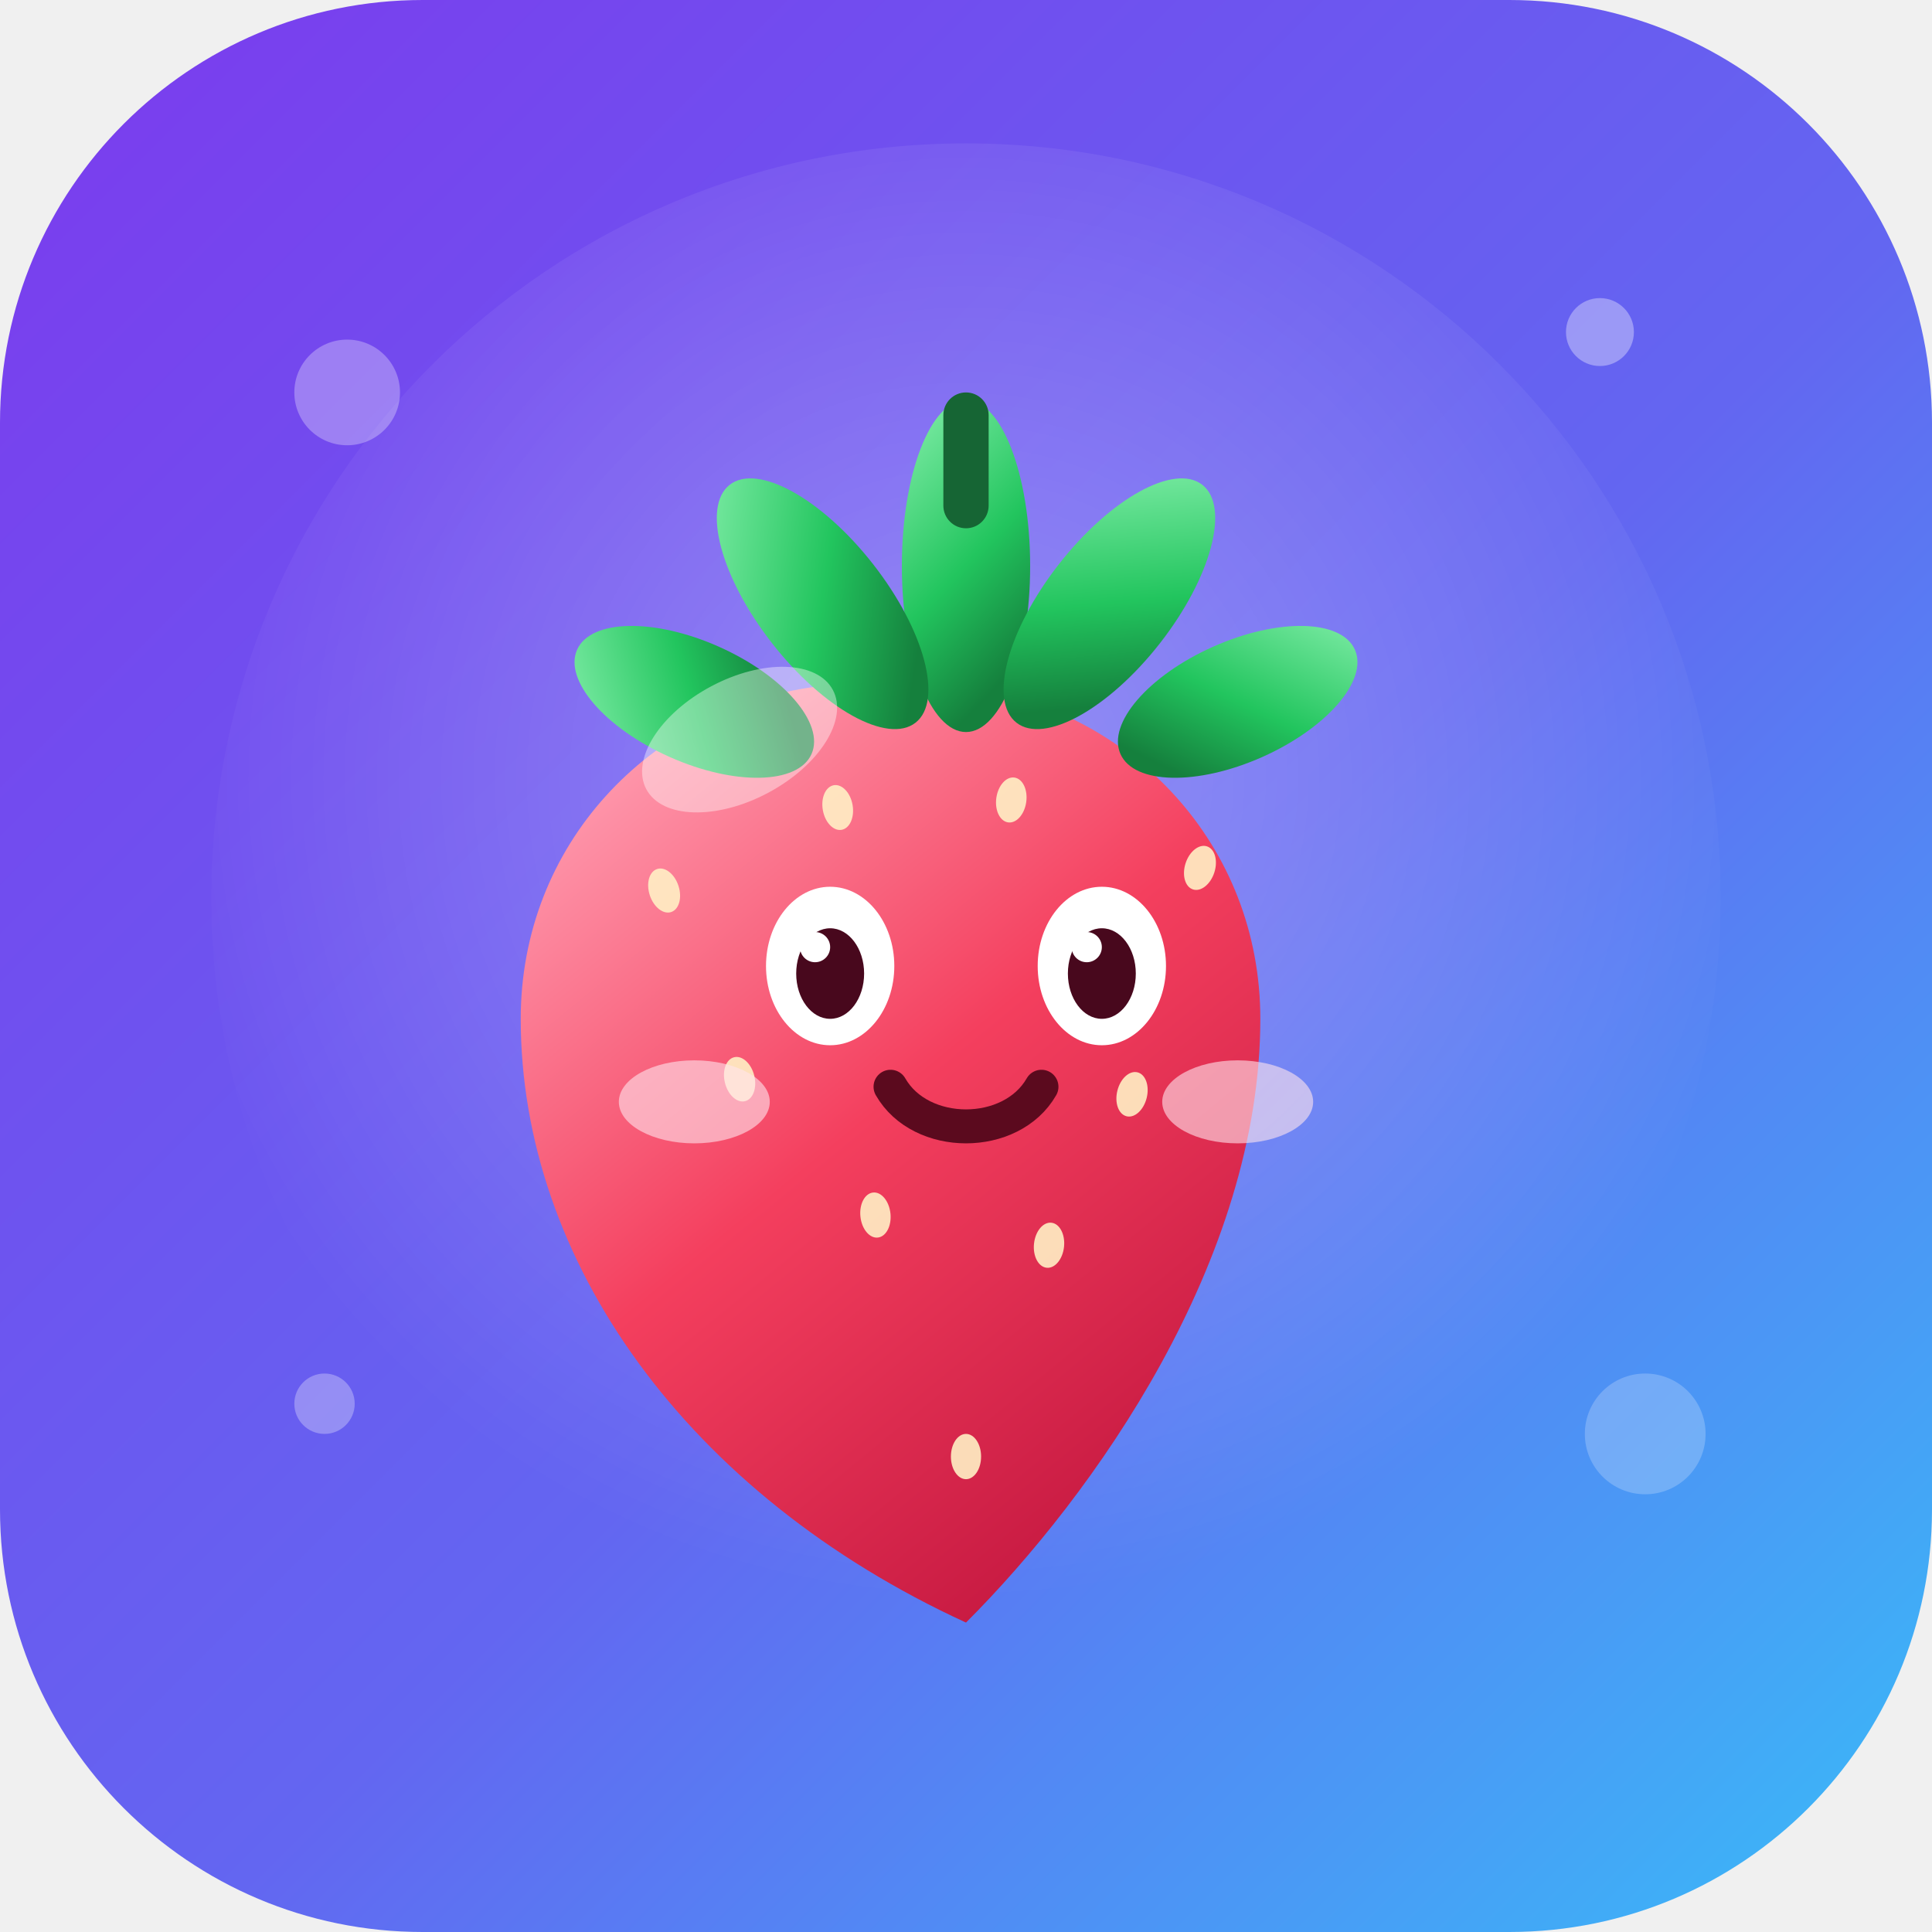
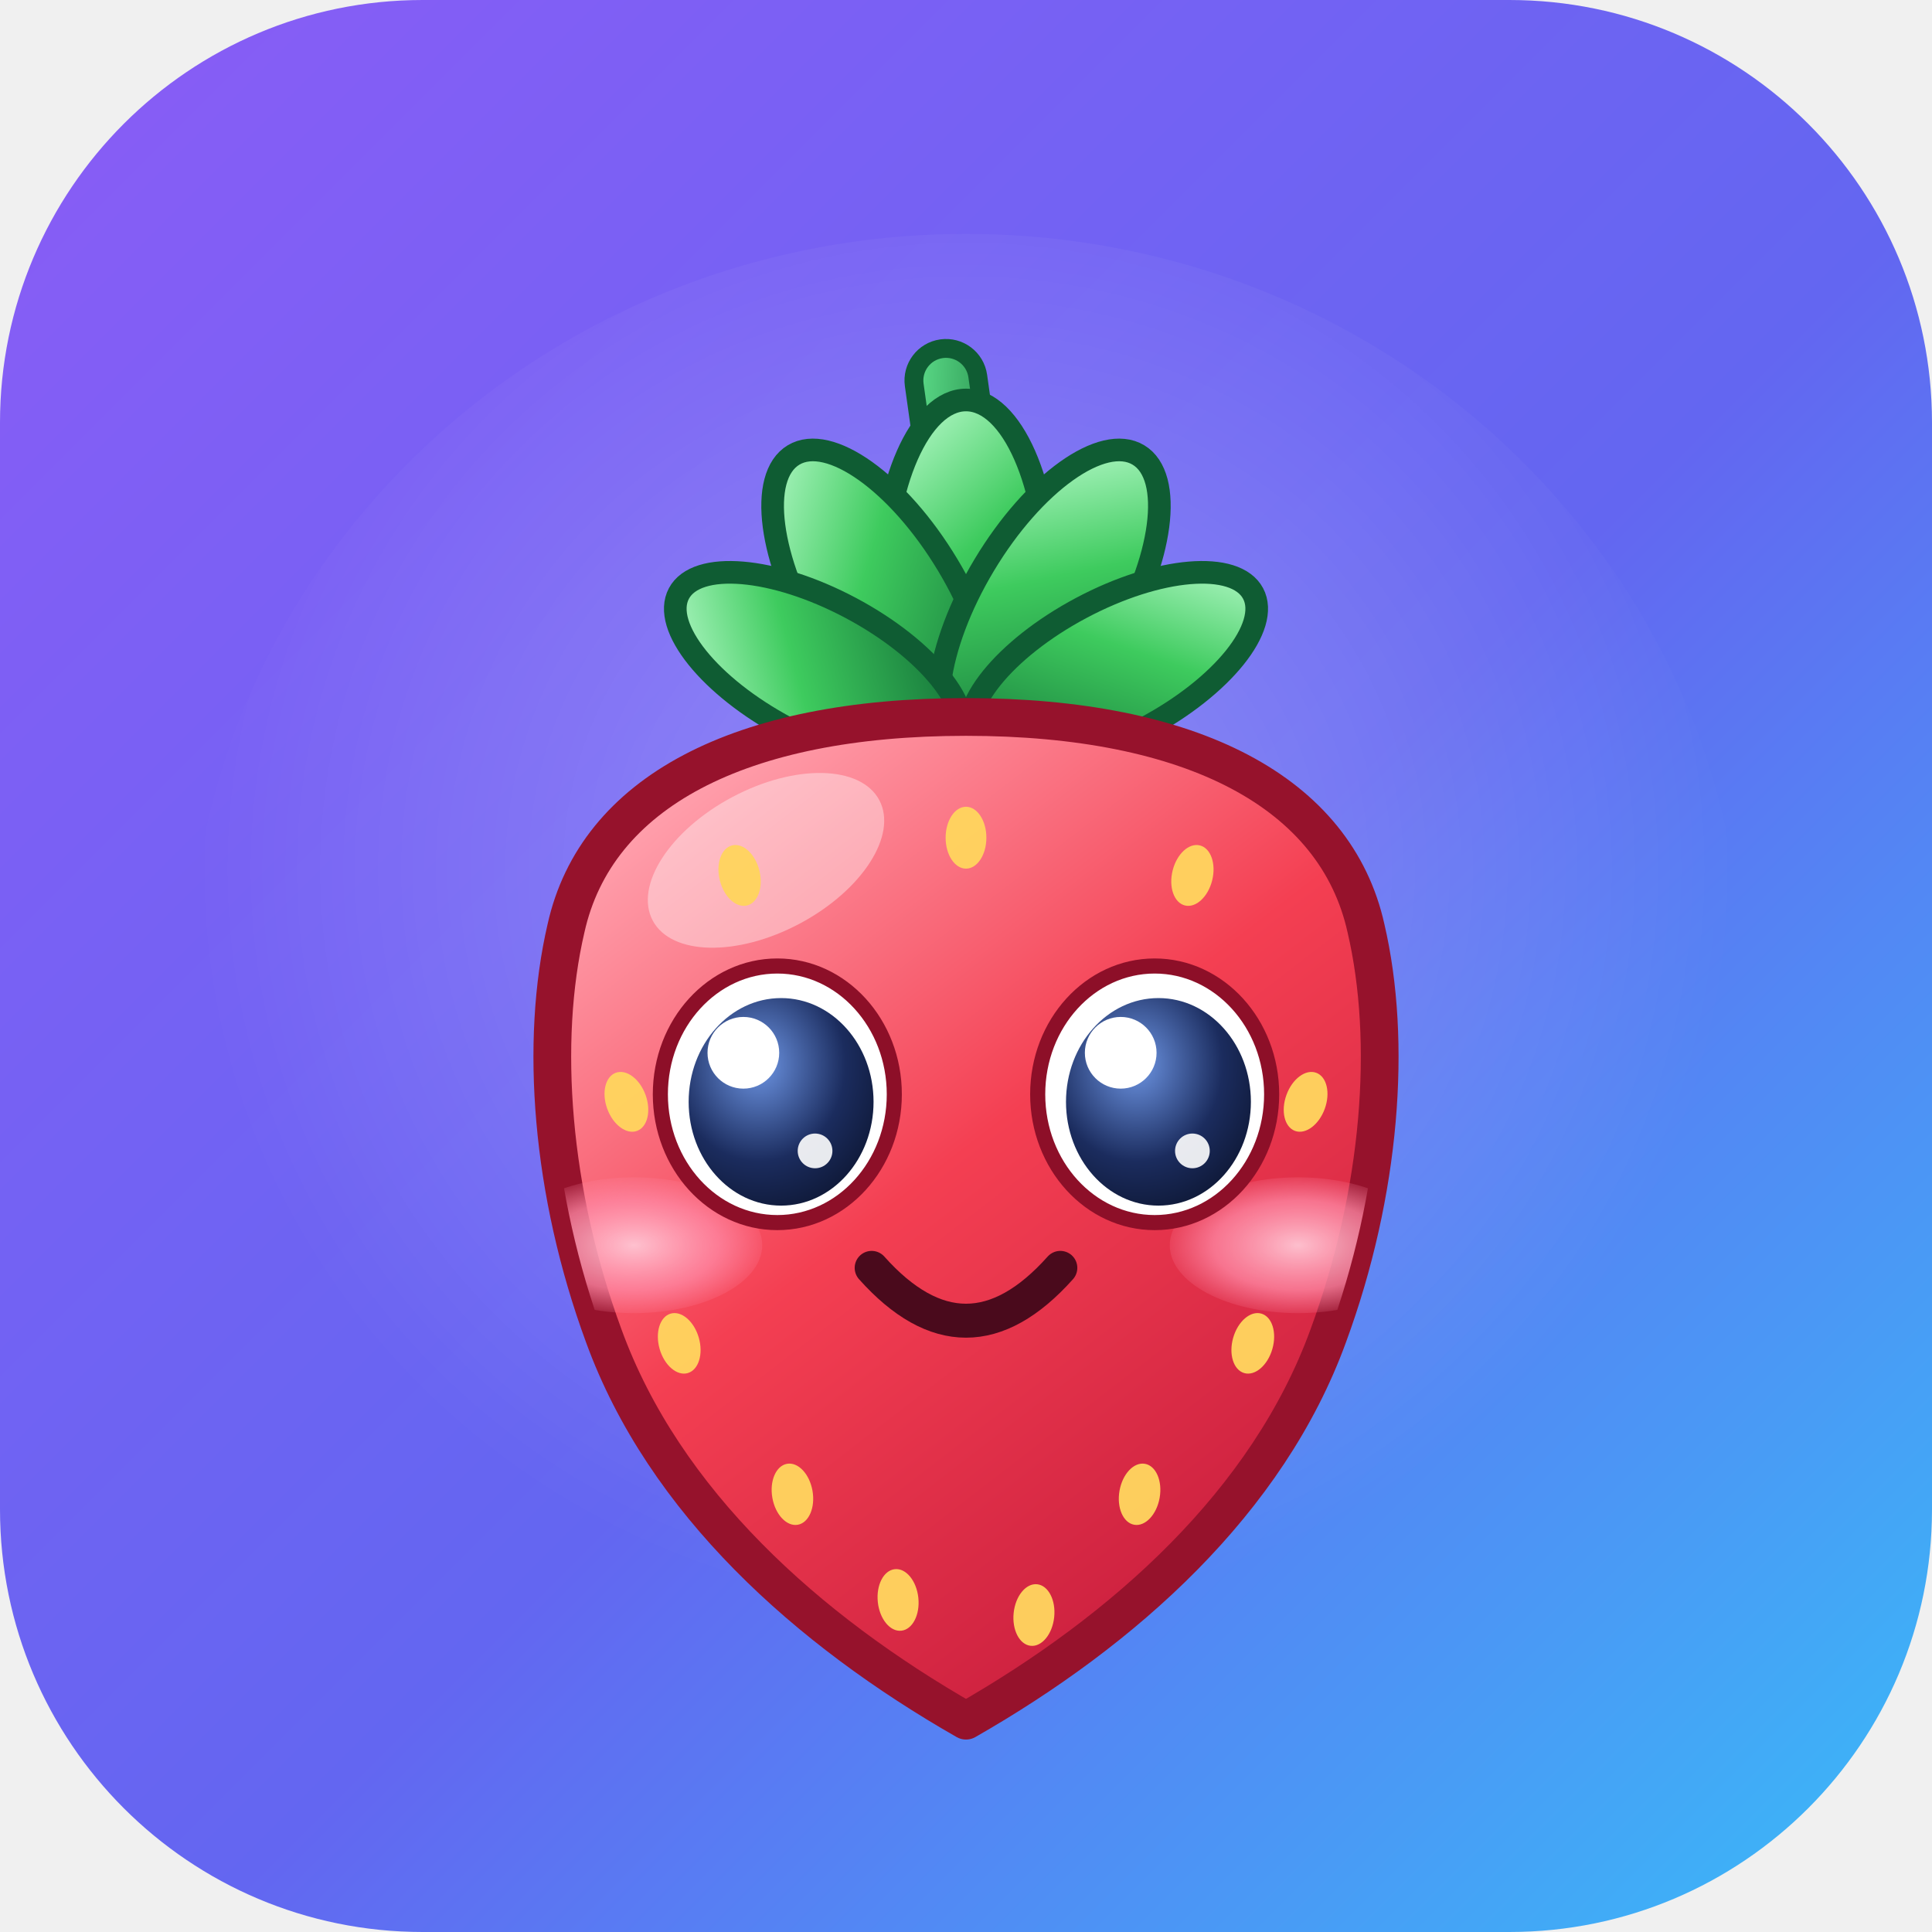
- <svg xmlns="http://www.w3.org/2000/svg" viewBox="0 0 512 512">
+ <svg xmlns="http://www.w3.org/2000/svg" viewBox="0 0 512 512" width="512" height="512">
  <defs>
    <linearGradient id="bg" x1="0" y1="0" x2="1" y2="1">
-       <stop offset="0" stop-color="#7c3aed" />
+       <stop offset="0" stop-color="#8b5cf6" />
      <stop offset="0.55" stop-color="#6366f1" />
      <stop offset="1" stop-color="#38bdf8" />
    </linearGradient>
-     <linearGradient id="berry" x1="0.2" y1="0" x2="0.85" y2="1">
-       <stop offset="0" stop-color="#ff9db1" />
-       <stop offset="0.45" stop-color="#f43f5e" />
-       <stop offset="1" stop-color="#be123c" />
+     <radialGradient id="glow" cx="0.5" cy="0.42" r="0.5">
+       <stop offset="0" stop-color="#ffffff" stop-opacity="0.26" />
+       <stop offset="1" stop-color="#ffffff" stop-opacity="0" />
+     </radialGradient>
+     <linearGradient id="berry" x1="0.22" y1="0.05" x2="0.82" y2="1">
+       <stop offset="0" stop-color="#ff9daa" />
+       <stop offset="0.42" stop-color="#f43f52" />
+       <stop offset="1" stop-color="#c2183a" />
    </linearGradient>
-     <linearGradient id="leaf" x1="0" y1="0" x2="0.4" y2="1">
-       <stop offset="0" stop-color="#86efac" />
-       <stop offset="0.6" stop-color="#22c55e" />
-       <stop offset="1" stop-color="#15803d" />
+     <linearGradient id="leaf" x1="0.2" y1="0" x2="0.6" y2="1">
+       <stop offset="0" stop-color="#b4f8c8" />
+       <stop offset="0.45" stop-color="#3ecb5e" />
+       <stop offset="1" stop-color="#187a3c" />
    </linearGradient>
-     <radialGradient id="glow" cx="0.5" cy="0.42" r="0.55">
-       <stop offset="0" stop-color="#ffffff" stop-opacity="0.3" />
-       <stop offset="1" stop-color="#ffffff" stop-opacity="0" />
+     <linearGradient id="stem" x1="0" y1="0" x2="1" y2="1">
+       <stop offset="0" stop-color="#5fe08c" />
+       <stop offset="1" stop-color="#187a3c" />
+     </linearGradient>
+     <radialGradient id="iris" cx="0.38" cy="0.32" r="0.85">
+       <stop offset="0" stop-color="#6d95e4" />
+       <stop offset="0.55" stop-color="#1b2c5e" />
+       <stop offset="1" stop-color="#0a1128" />
+     </radialGradient>
+     <radialGradient id="blush" cx="0.5" cy="0.5" r="0.55">
+       <stop offset="0" stop-color="#ffc6d4" stop-opacity="0.95" />
+       <stop offset="0.6" stop-color="#ff8aa6" stop-opacity="0.75" />
+       <stop offset="1" stop-color="#ff8aa6" stop-opacity="0" />
    </radialGradient>
  </defs>
  <rect width="512" height="512" rx="112" fill="url(#bg)" />
-   <circle cx="256" cy="238" r="200" fill="url(#glow)" />
-   <path d="M256 430c-74-34-118-96-118-160 0-46 34-82 78-88 14-2 26-2 40 0 44 6 78 42 78 88 0 64-44 126-78 160Z" fill="url(#berry)" />
-   <g fill="#ffefc4" opacity="0.9">
-     <ellipse cx="176" cy="236" rx="4" ry="6" transform="rotate(-18 176 236)" />
-     <ellipse cx="222" cy="214" rx="4" ry="6" transform="rotate(-10 222 214)" />
-     <ellipse cx="268" cy="212" rx="4" ry="6" transform="rotate(8 268 212)" />
-     <ellipse cx="318" cy="230" rx="4" ry="6" transform="rotate(18 318 230)" />
-     <ellipse cx="196" cy="286" rx="4" ry="6" transform="rotate(-14 196 286)" />
-     <ellipse cx="300" cy="290" rx="4" ry="6" transform="rotate(14 300 290)" />
-     <ellipse cx="232" cy="322" rx="4" ry="6" transform="rotate(-6 232 322)" />
-     <ellipse cx="278" cy="330" rx="4" ry="6" transform="rotate(6 278 330)" />
-     <ellipse cx="256" cy="386" rx="4" ry="6" />
+   <clipPath id="bodyClip">
+     <path d="M256 456   C 214 432 176 398 160 354   C 146 316 143 276 150 246   C 158 210 196 190 256 190   C 316 190 354 210 362 246   C 369 276 366 316 352 354   C 336 398 298 432 256 456 Z" />
+   </clipPath>
+   <ellipse cx="256" cy="262" rx="206" ry="200" fill="url(#glow)" />
+   <rect x="247" y="92" width="17" height="86" rx="8.5" transform="rotate(-8 255.5 135)" fill="url(#stem)" stroke="#0f5c33" stroke-width="5" />
+   <ellipse cx="256" cy="156" rx="22" ry="50" transform="rotate(0 256 156)" fill="url(#leaf)" stroke="#0f5c33" stroke-width="6" />
+   <ellipse cx="234" cy="160" rx="20" ry="46" transform="rotate(-31 234 160)" fill="url(#leaf)" stroke="#0f5c33" stroke-width="6" />
+   <ellipse cx="278" cy="160" rx="20" ry="46" transform="rotate(31 278 160)" fill="url(#leaf)" stroke="#0f5c33" stroke-width="6" />
+   <ellipse cx="217" cy="177" rx="18" ry="42" transform="rotate(-62 217 177)" fill="url(#leaf)" stroke="#0f5c33" stroke-width="6" />
+   <ellipse cx="295" cy="177" rx="18" ry="42" transform="rotate(62 295 177)" fill="url(#leaf)" stroke="#0f5c33" stroke-width="6" />
+   <path d="M256 456   C 214 432 176 398 160 354   C 146 316 143 276 150 246   C 158 210 196 190 256 190   C 316 190 354 210 362 246   C 369 276 366 316 352 354   C 336 398 298 432 256 456 Z" fill="url(#berry)" stroke="#96122c" stroke-width="10" stroke-linejoin="round" />
+   <g clip-path="url(#bodyClip)">
+     <ellipse cx="203" cy="228" rx="34" ry="19" transform="rotate(-28 203 228)" fill="#ffffff" opacity="0.38" />
+     <ellipse cx="196" cy="232" rx="5.4" ry="8.2" transform="rotate(-14 196 232)" fill="#ffd45e" opacity="0.96" />
+     <ellipse cx="256" cy="222" rx="5.4" ry="8.2" transform="rotate(0 256 222)" fill="#ffd45e" opacity="0.96" />
+     <ellipse cx="316" cy="232" rx="5.4" ry="8.2" transform="rotate(14 316 232)" fill="#ffd45e" opacity="0.96" />
+     <ellipse cx="166" cy="292" rx="5.4" ry="8.2" transform="rotate(-20 166 292)" fill="#ffd45e" opacity="0.96" />
+     <ellipse cx="346" cy="292" rx="5.4" ry="8.2" transform="rotate(20 346 292)" fill="#ffd45e" opacity="0.96" />
+     <ellipse cx="180" cy="356" rx="5.4" ry="8.2" transform="rotate(-16 180 356)" fill="#ffd45e" opacity="0.96" />
+     <ellipse cx="332" cy="356" rx="5.4" ry="8.2" transform="rotate(16 332 356)" fill="#ffd45e" opacity="0.96" />
+     <ellipse cx="210" cy="396" rx="5.4" ry="8.2" transform="rotate(-10 210 396)" fill="#ffd45e" opacity="0.96" />
+     <ellipse cx="302" cy="396" rx="5.4" ry="8.2" transform="rotate(10 302 396)" fill="#ffd45e" opacity="0.96" />
+     <ellipse cx="238" cy="424" rx="5.4" ry="8.2" transform="rotate(-6 238 424)" fill="#ffd45e" opacity="0.96" />
+     <ellipse cx="274" cy="428" rx="5.4" ry="8.2" transform="rotate(6 274 428)" fill="#ffd45e" opacity="0.96" />
+     <ellipse cx="168" cy="330" rx="34" ry="18" fill="url(#blush)" />
+     <ellipse cx="344" cy="330" rx="34" ry="18" fill="url(#blush)" />
  </g>
-   <g fill="url(#leaf)">
-     <ellipse cx="256" cy="150" rx="17" ry="44" />
-     <ellipse cx="218" cy="160" rx="17" ry="40" transform="rotate(-38 218 160)" />
-     <ellipse cx="294" cy="160" rx="17" ry="40" transform="rotate(38 294 160)" />
-     <ellipse cx="184" cy="186" rx="16" ry="34" transform="rotate(-66 184 186)" />
-     <ellipse cx="328" cy="186" rx="16" ry="34" transform="rotate(66 328 186)" />
-   </g>
-   <rect x="250" y="104" width="12" height="36" rx="6" fill="#166534" />
-   <ellipse cx="220" cy="256" rx="17" ry="21" fill="#ffffff" />
-   <ellipse cx="292" cy="256" rx="17" ry="21" fill="#ffffff" />
-   <ellipse cx="220" cy="258" rx="9" ry="12" fill="#48081d" />
-   <ellipse cx="292" cy="258" rx="9" ry="12" fill="#48081d" />
-   <circle cx="216" cy="251" r="4" fill="#ffffff" />
-   <circle cx="288" cy="251" r="4" fill="#ffffff" />
-   <ellipse cx="184" cy="292" rx="20" ry="11" fill="#ffe4ec" opacity="0.6" />
-   <ellipse cx="328" cy="292" rx="20" ry="11" fill="#ffe4ec" opacity="0.6" />
-   <path d="M236 288c8 14 32 14 40 0" stroke="#5b0a1e" stroke-width="9" stroke-linecap="round" fill="none" />
-   <ellipse cx="196" cy="196" rx="28" ry="16" fill="#ffffff" opacity="0.4" transform="rotate(-28 196 196)" />
-   <circle cx="92" cy="104" r="14" fill="#ffffff" opacity="0.3" />
-   <circle cx="424" cy="88" r="9" fill="#ffffff" opacity="0.35" />
-   <circle cx="436" cy="380" r="16" fill="#ffffff" opacity="0.22" />
-   <circle cx="86" cy="372" r="8" fill="#ffffff" opacity="0.3" />
+   <ellipse cx="206" cy="290" rx="31" ry="34" fill="#ffffff" stroke="#8d0f28" stroke-width="4" />
+   <ellipse cx="306" cy="290" rx="31" ry="34" fill="#ffffff" stroke="#8d0f28" stroke-width="4" />
+   <ellipse cx="207" cy="292" rx="24.5" ry="27.5" fill="url(#iris)" />
+   <ellipse cx="307" cy="292" rx="24.5" ry="27.5" fill="url(#iris)" />
+   <circle cx="197" cy="279" r="9.5" fill="#ffffff" />
+   <circle cx="297" cy="279" r="9.5" fill="#ffffff" />
+   <circle cx="216" cy="305" r="4.6" fill="#ffffff" opacity="0.9" />
+   <circle cx="316" cy="305" r="4.6" fill="#ffffff" opacity="0.9" />
+   <path d="M231 336 Q 256 364 281 336" fill="none" stroke="#4a0a1c" stroke-width="9" stroke-linecap="round" />
</svg>
